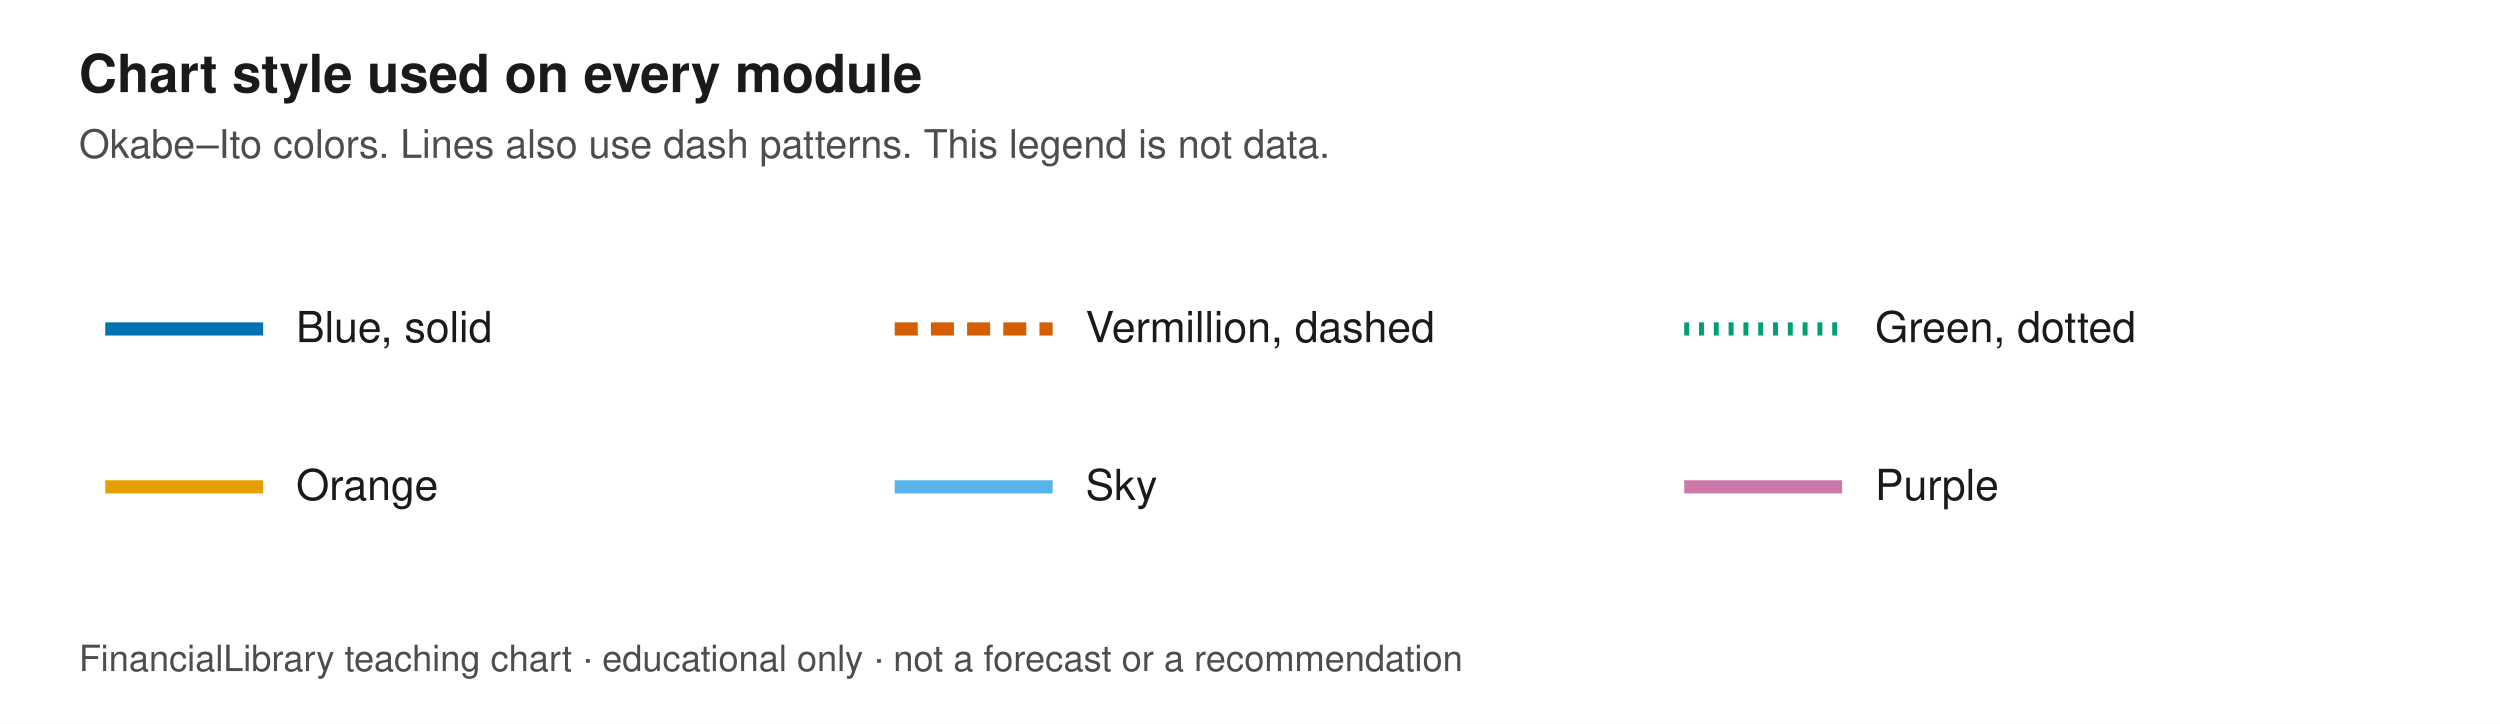
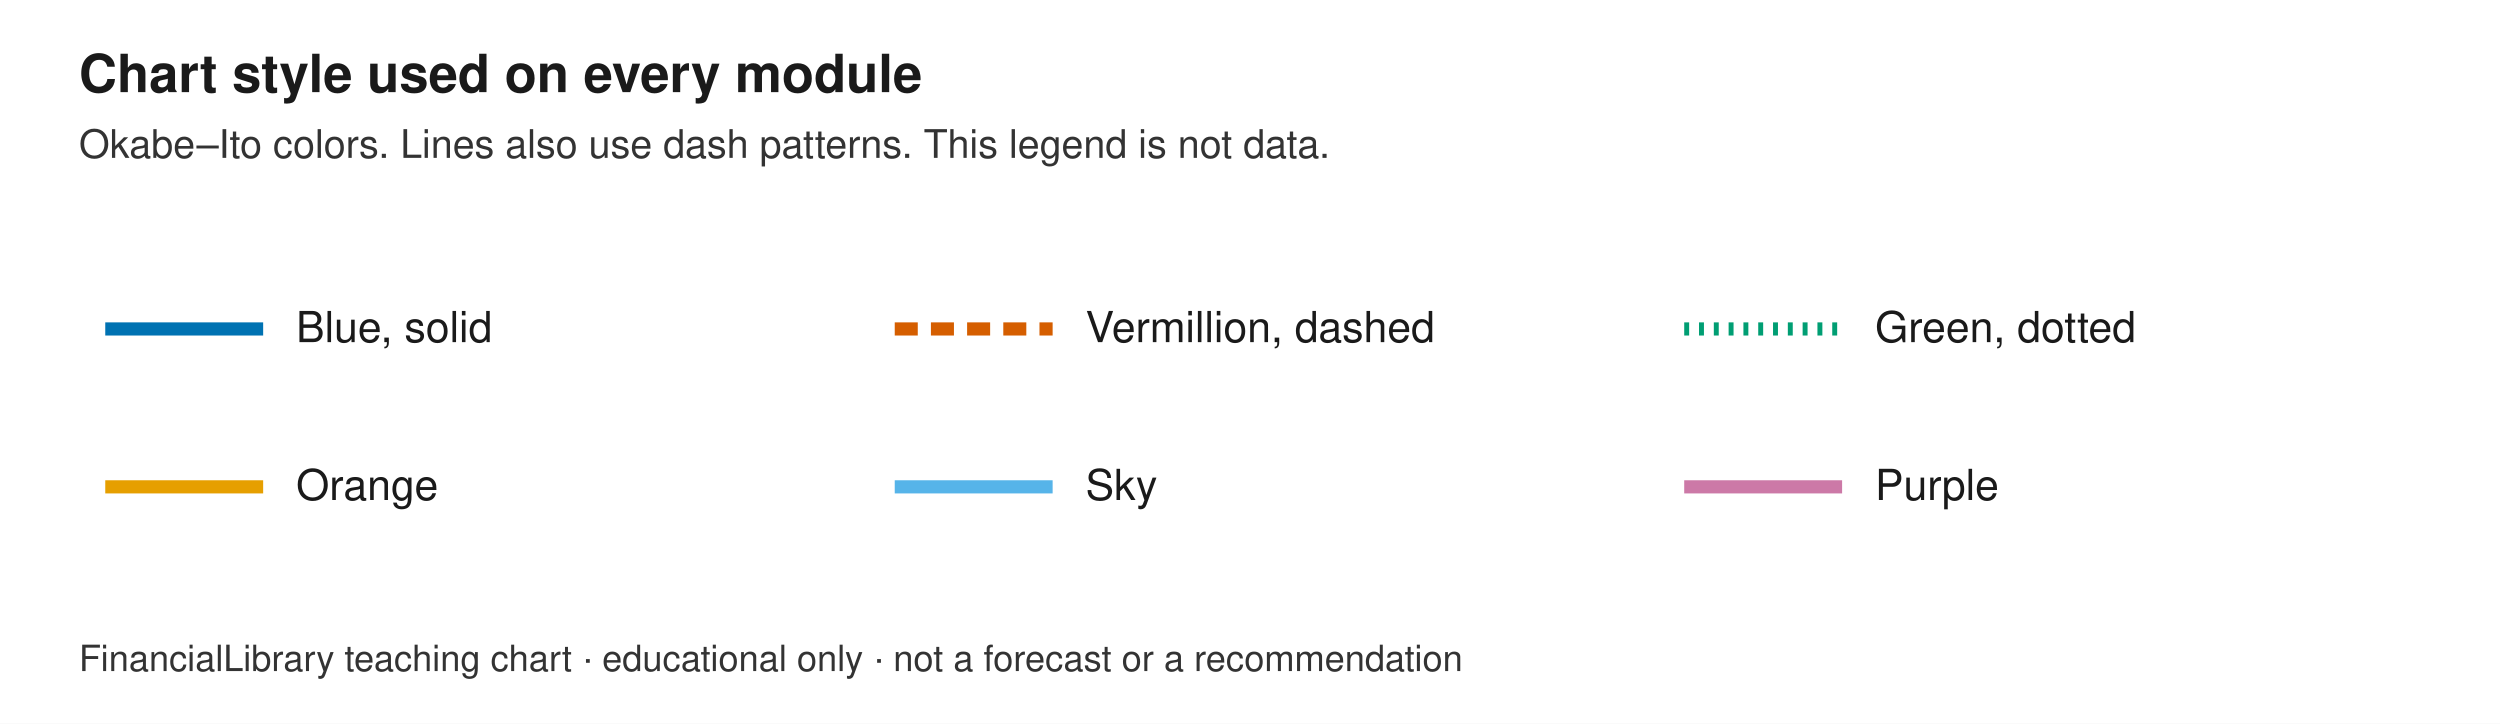
<svg xmlns="http://www.w3.org/2000/svg" width="760" height="220" viewBox="0 0 760 220" role="img" aria-labelledby="title-chart-style desc-chart-style">
  <rect width="760" height="220" fill="#FFFFFF" />
  <text x="24" y="28" fill="#1A1A1A" font-size="16" font-weight="700" font-family="Segoe UI, Helvetica, Arial, sans-serif">Chart style used on every module</text>
-   <text x="24" y="48" fill="#4D4D4D" font-size="12" font-family="Segoe UI, Helvetica, Arial, sans-serif">Okabe–Ito colors. Lines also use dash patterns. This legend is not data.</text>
+   <text x="24" y="48" fill="#333333" font-size="12" font-family="Segoe UI, Helvetica, Arial, sans-serif">Okabe–Ito colors. Lines also use dash patterns. This legend is not data.</text>
  <line x1="32" y1="100" x2="80" y2="100" stroke="#0072B2" stroke-width="4" stroke-dasharray="" />
  <text x="90" y="104" fill="#1A1A1A" font-size="13" font-family="Segoe UI, Helvetica, Arial, sans-serif">Blue, solid</text>
  <line x1="272" y1="100" x2="320" y2="100" stroke="#D55E00" stroke-width="4" stroke-dasharray="7 4" />
  <text x="330" y="104" fill="#1A1A1A" font-size="13" font-family="Segoe UI, Helvetica, Arial, sans-serif">Vermillion, dashed</text>
  <line x1="512" y1="100" x2="560" y2="100" stroke="#009E73" stroke-width="4" stroke-dasharray="1.5 3" />
  <text x="570" y="104" fill="#1A1A1A" font-size="13" font-family="Segoe UI, Helvetica, Arial, sans-serif">Green, dotted</text>
  <line x1="32" y1="148" x2="80" y2="148" stroke="#E69F00" stroke-width="4" stroke-dasharray="" />
  <text x="90" y="152" fill="#1A1A1A" font-size="13" font-family="Segoe UI, Helvetica, Arial, sans-serif">Orange</text>
  <line x1="272" y1="148" x2="320" y2="148" stroke="#56B4E9" stroke-width="4" stroke-dasharray="" />
  <text x="330" y="152" fill="#1A1A1A" font-size="13" font-family="Segoe UI, Helvetica, Arial, sans-serif">Sky</text>
  <line x1="512" y1="148" x2="560" y2="148" stroke="#CC79A7" stroke-width="4" stroke-dasharray="" />
  <text x="570" y="152" fill="#1A1A1A" font-size="13" font-family="Segoe UI, Helvetica, Arial, sans-serif">Purple</text>
-   <text x="24" y="204" fill="#4D4D4D" font-size="11" font-family="Segoe UI, Helvetica, Arial, sans-serif">FinancialLibrary teaching chart · educational only · not a forecast or a recommendation</text>
+   <text x="24" y="204" fill="#333333" font-size="11" font-family="Segoe UI, Helvetica, Arial, sans-serif">FinancialLibrary teaching chart · educational only · not a forecast or a recommendation</text>
</svg>
